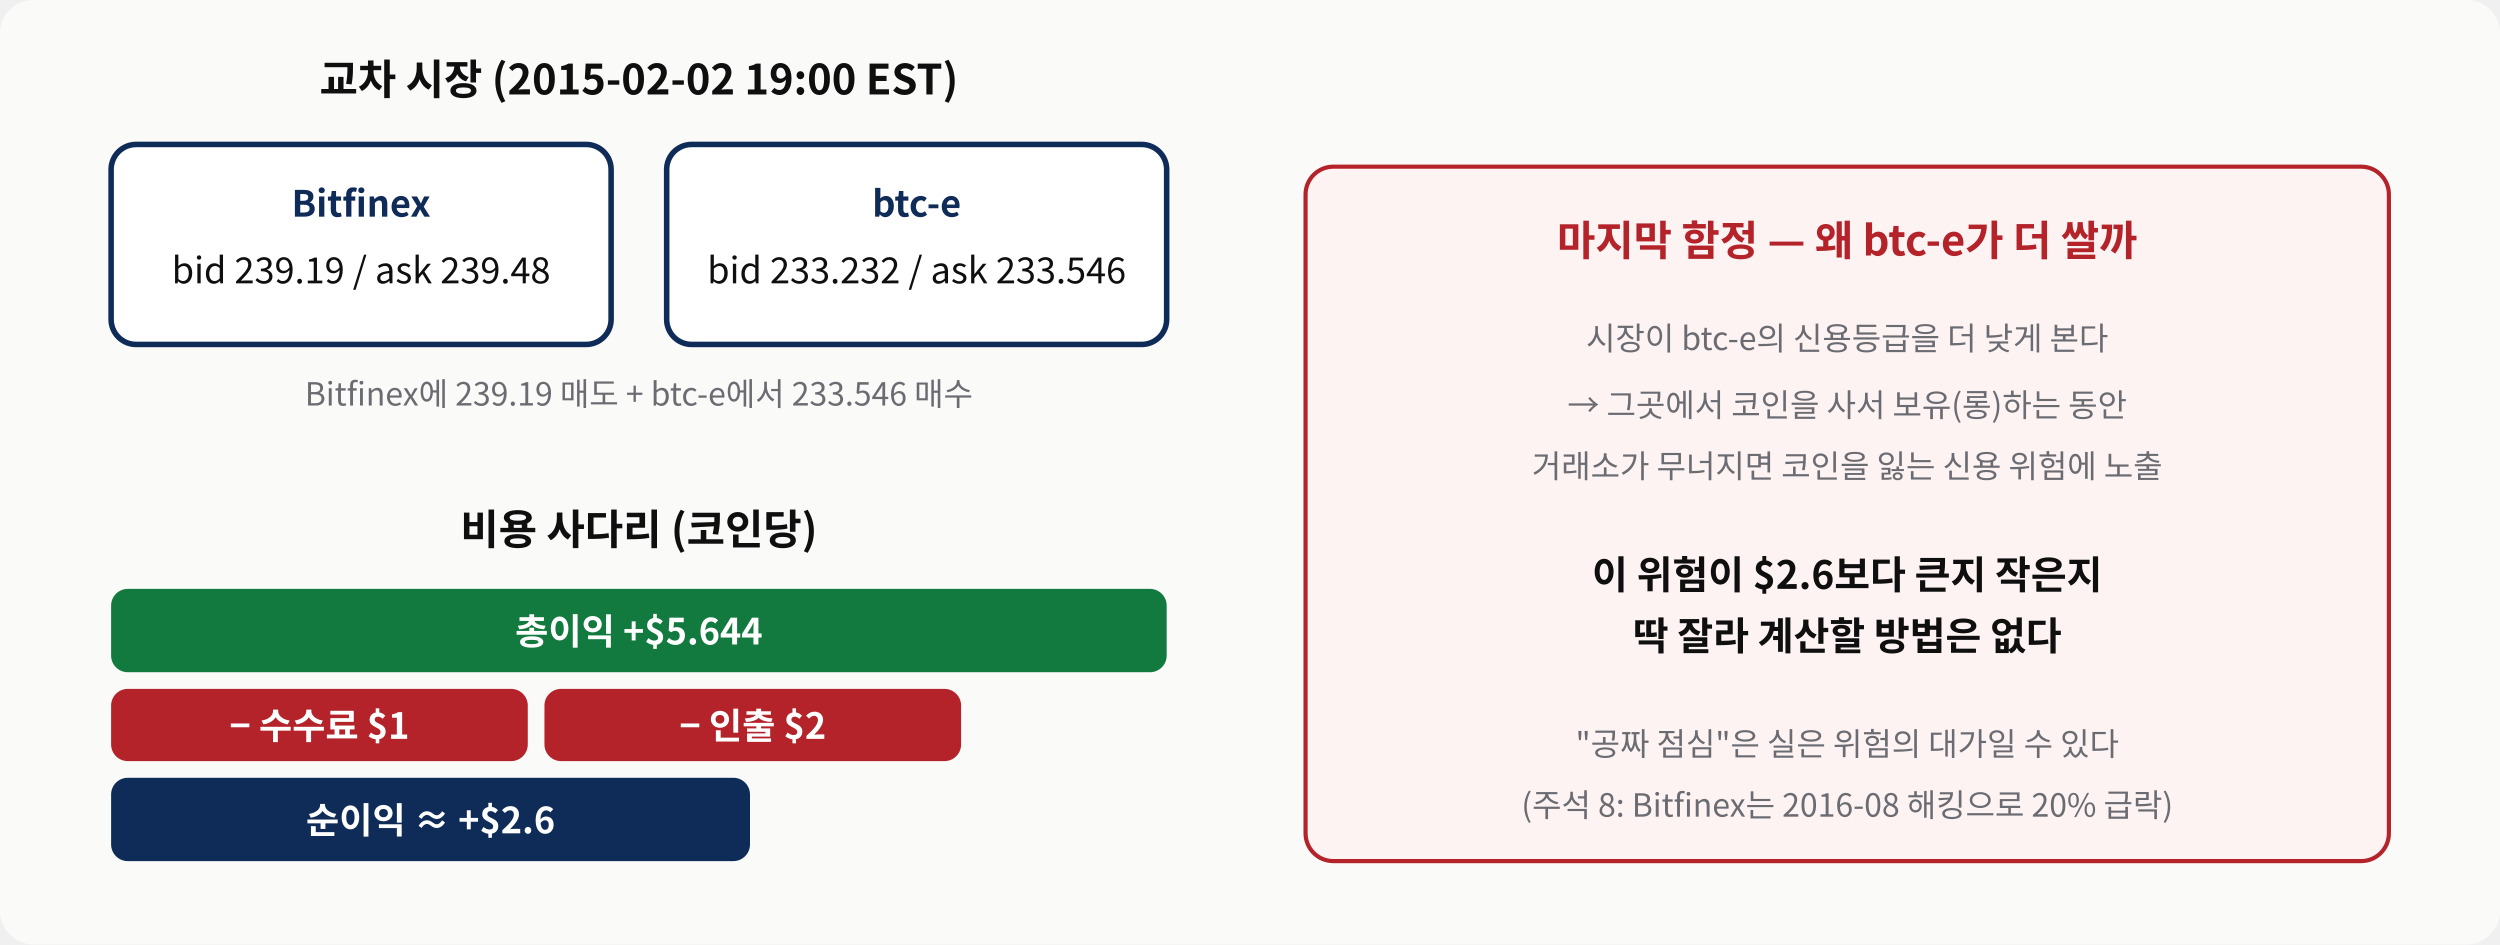
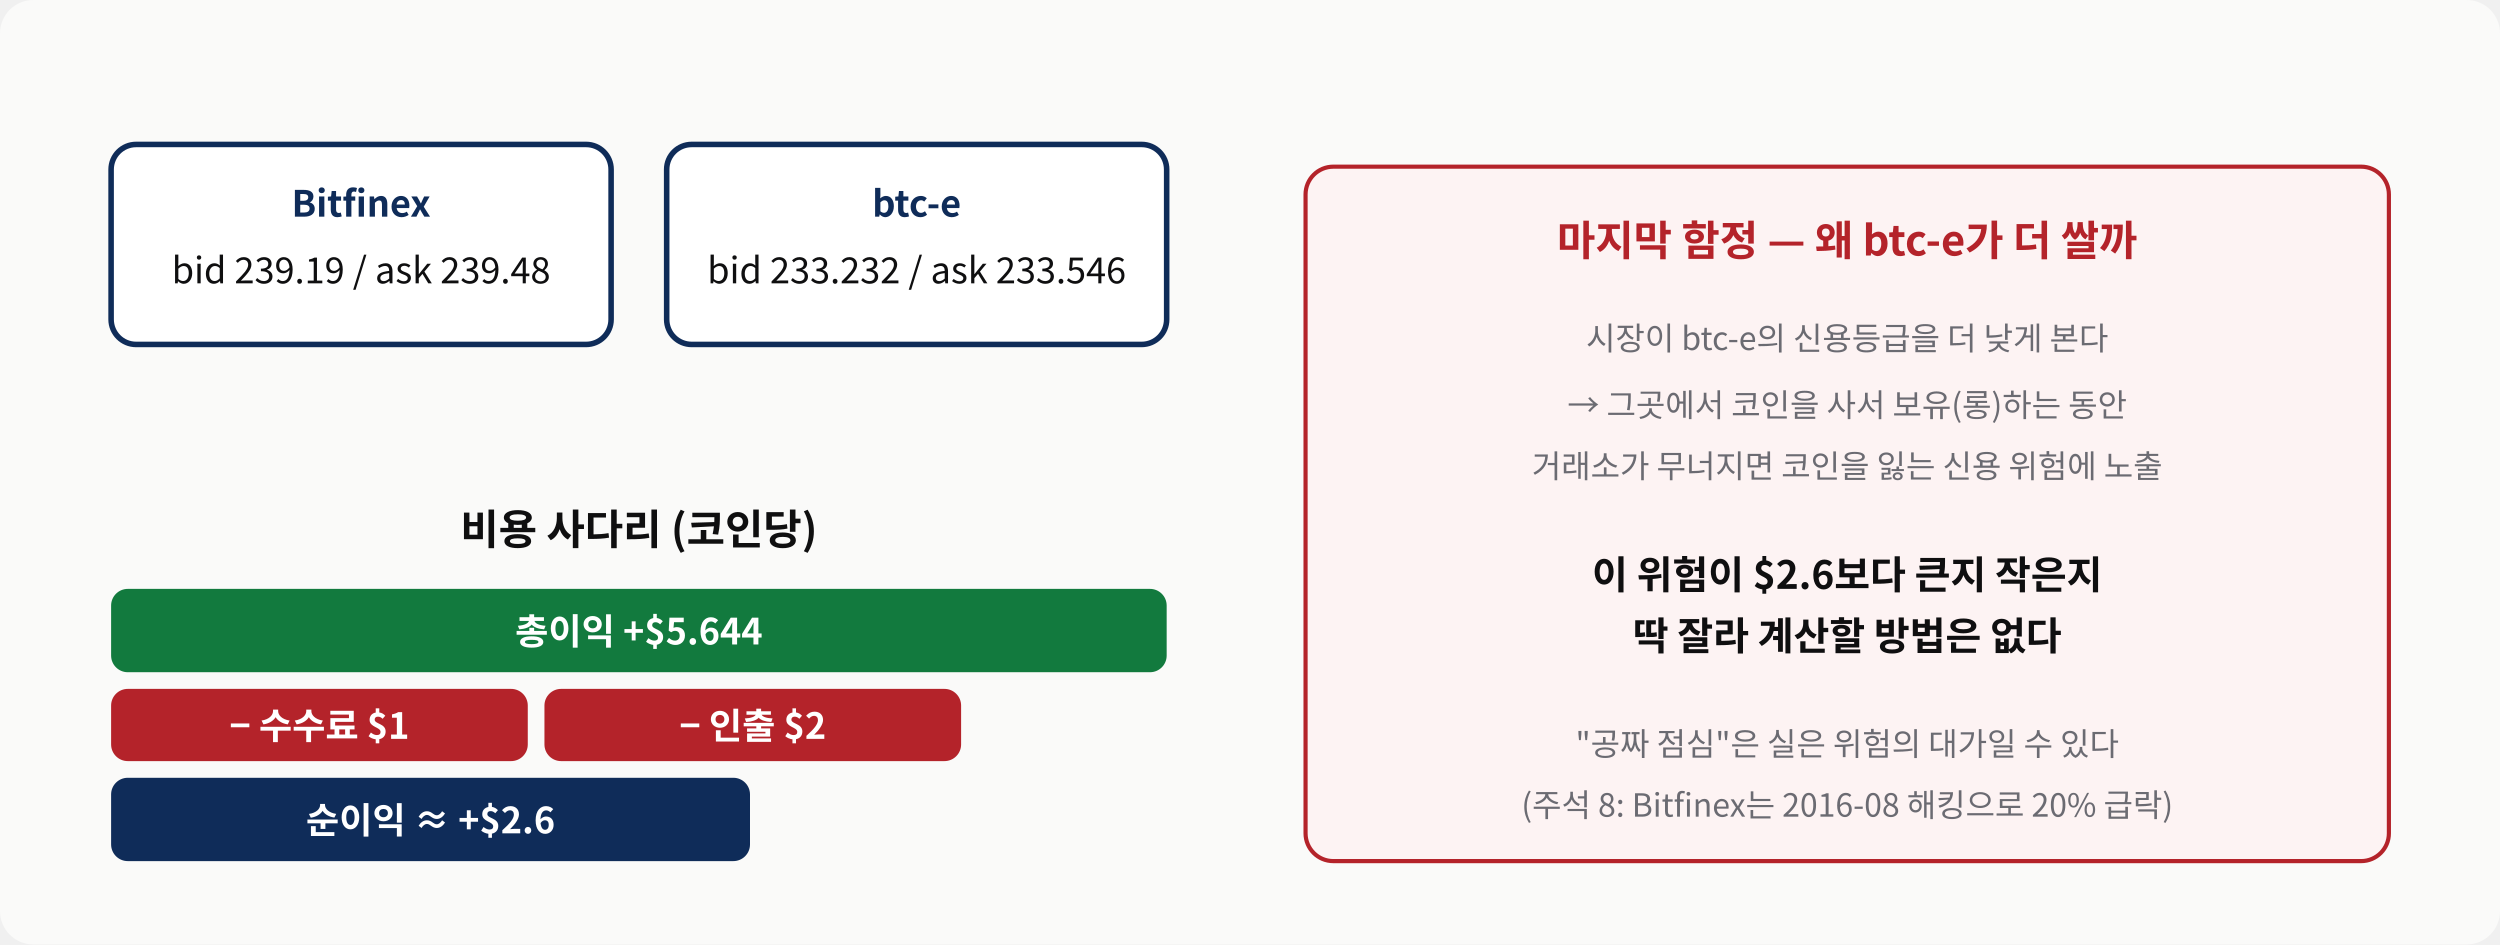
<svg xmlns="http://www.w3.org/2000/svg" viewBox="0 0 900 340" role="img" aria-labelledby="title desc">
  <defs>
    <style>
      .text{font-family:'Noto Sans CJK KR','Apple SD Gothic Neo','Malgun Gothic','Noto Sans KR',NanumGothic,Inter,system-ui,sans-serif}
      .q{fill:#fff;stroke:#0F2C59;stroke-width:2}
      .head{font-size:15px;font-weight:800;fill:#0F0F10;text-anchor:middle}
      .qh{font-size:13px;font-weight:800;fill:#0F2C59;text-anchor:middle}
      .qv{font-size:13px;fill:#0F0F10;text-anchor:middle}
      .gross{fill:#127A3E}
      .cost{fill:#B4232A}
      .net{fill:#0F2C59}
      .bl{font-size:13px;font-weight:800;fill:#fff;text-anchor:middle}
      .meta{font-size:11.5px;fill:#6B6B72;text-anchor:middle}
      .warn{fill:#FDF3F3;stroke:#B4232A;stroke-width:1.5}
    </style>
  </defs>
  <rect width="900" height="340" rx="12" fill="#FAFAF9" />
  <g class="text">
-     <text class="head" x="230" y="34">교차 시장 (2015-02-02 19:00 EST)</text>
    <rect class="q" x="40" y="52" width="180" height="72" rx="9" />
    <text class="qh" x="130" y="78">Bitfinex</text>
    <text class="qv" x="130" y="102">bid 239.19 / ask 239.48</text>
    <rect class="q" x="240" y="52" width="180" height="72" rx="9" />
    <text class="qh" x="330" y="78">btc-e</text>
    <text class="qv" x="330" y="102">bid 233.232 / ask 233.546</text>
-     <text class="meta" x="230" y="146">Bitfinex에 239.19 매도 + btc-e에서 233.546 매수</text>
    <text class="head" x="230" y="196">비용 사다리 (코인당)</text>
    <rect class="gross" x="40" y="212" width="380" height="30" rx="6" />
    <text class="bl" x="230" y="232">총이익  +$5.644</text>
    <rect class="cost" x="40" y="248" width="150" height="26" rx="6" />
    <text class="bl" x="115" y="266">− 수수료 $1</text>
    <rect class="cost" x="196" y="248" width="150" height="26" rx="6" />
    <text class="bl" x="271" y="266">− 인출 $2</text>
    <rect class="net" x="40" y="280" width="230" height="30" rx="6" />
    <text class="bl" x="155" y="300">순이익  ≈ +$2.6</text>
    <rect class="warn" x="470" y="60" width="390" height="250" rx="10" />
    <text x="665" y="92" font-size="15" font-weight="800" fill="#B4232A" text-anchor="middle">마지막 함정 — 왜 btc-e가 더 쌀까</text>
    <text class="meta" x="665" y="126">시장이 btc-e의 신용등급을 더 낮게 본다</text>
    <text class="meta" x="665" y="150">→ 그곳에서 코인을 사서 보유(롱)하는 동안</text>
    <text class="meta" x="665" y="172">거래소가 무너지면 코인을 잃는 신용 위험에 노출</text>
    <text x="665" y="212" font-size="14" font-weight="800" fill="#0F0F10" text-anchor="middle">이 위험이 $2.6보다 큰지 작은지</text>
    <text x="665" y="234" font-size="14" font-weight="800" fill="#0F0F10" text-anchor="middle">딱 잘라 계산할 방법은 없다</text>
    <text class="meta" x="665" y="272">"공짜 점심"은 실은 위험의 대가일 수 있다</text>
    <text class="meta" x="665" y="294">(주석 8: Bitfinex는 2016-08 해킹으로 20% 급락)</text>
  </g>
</svg>
